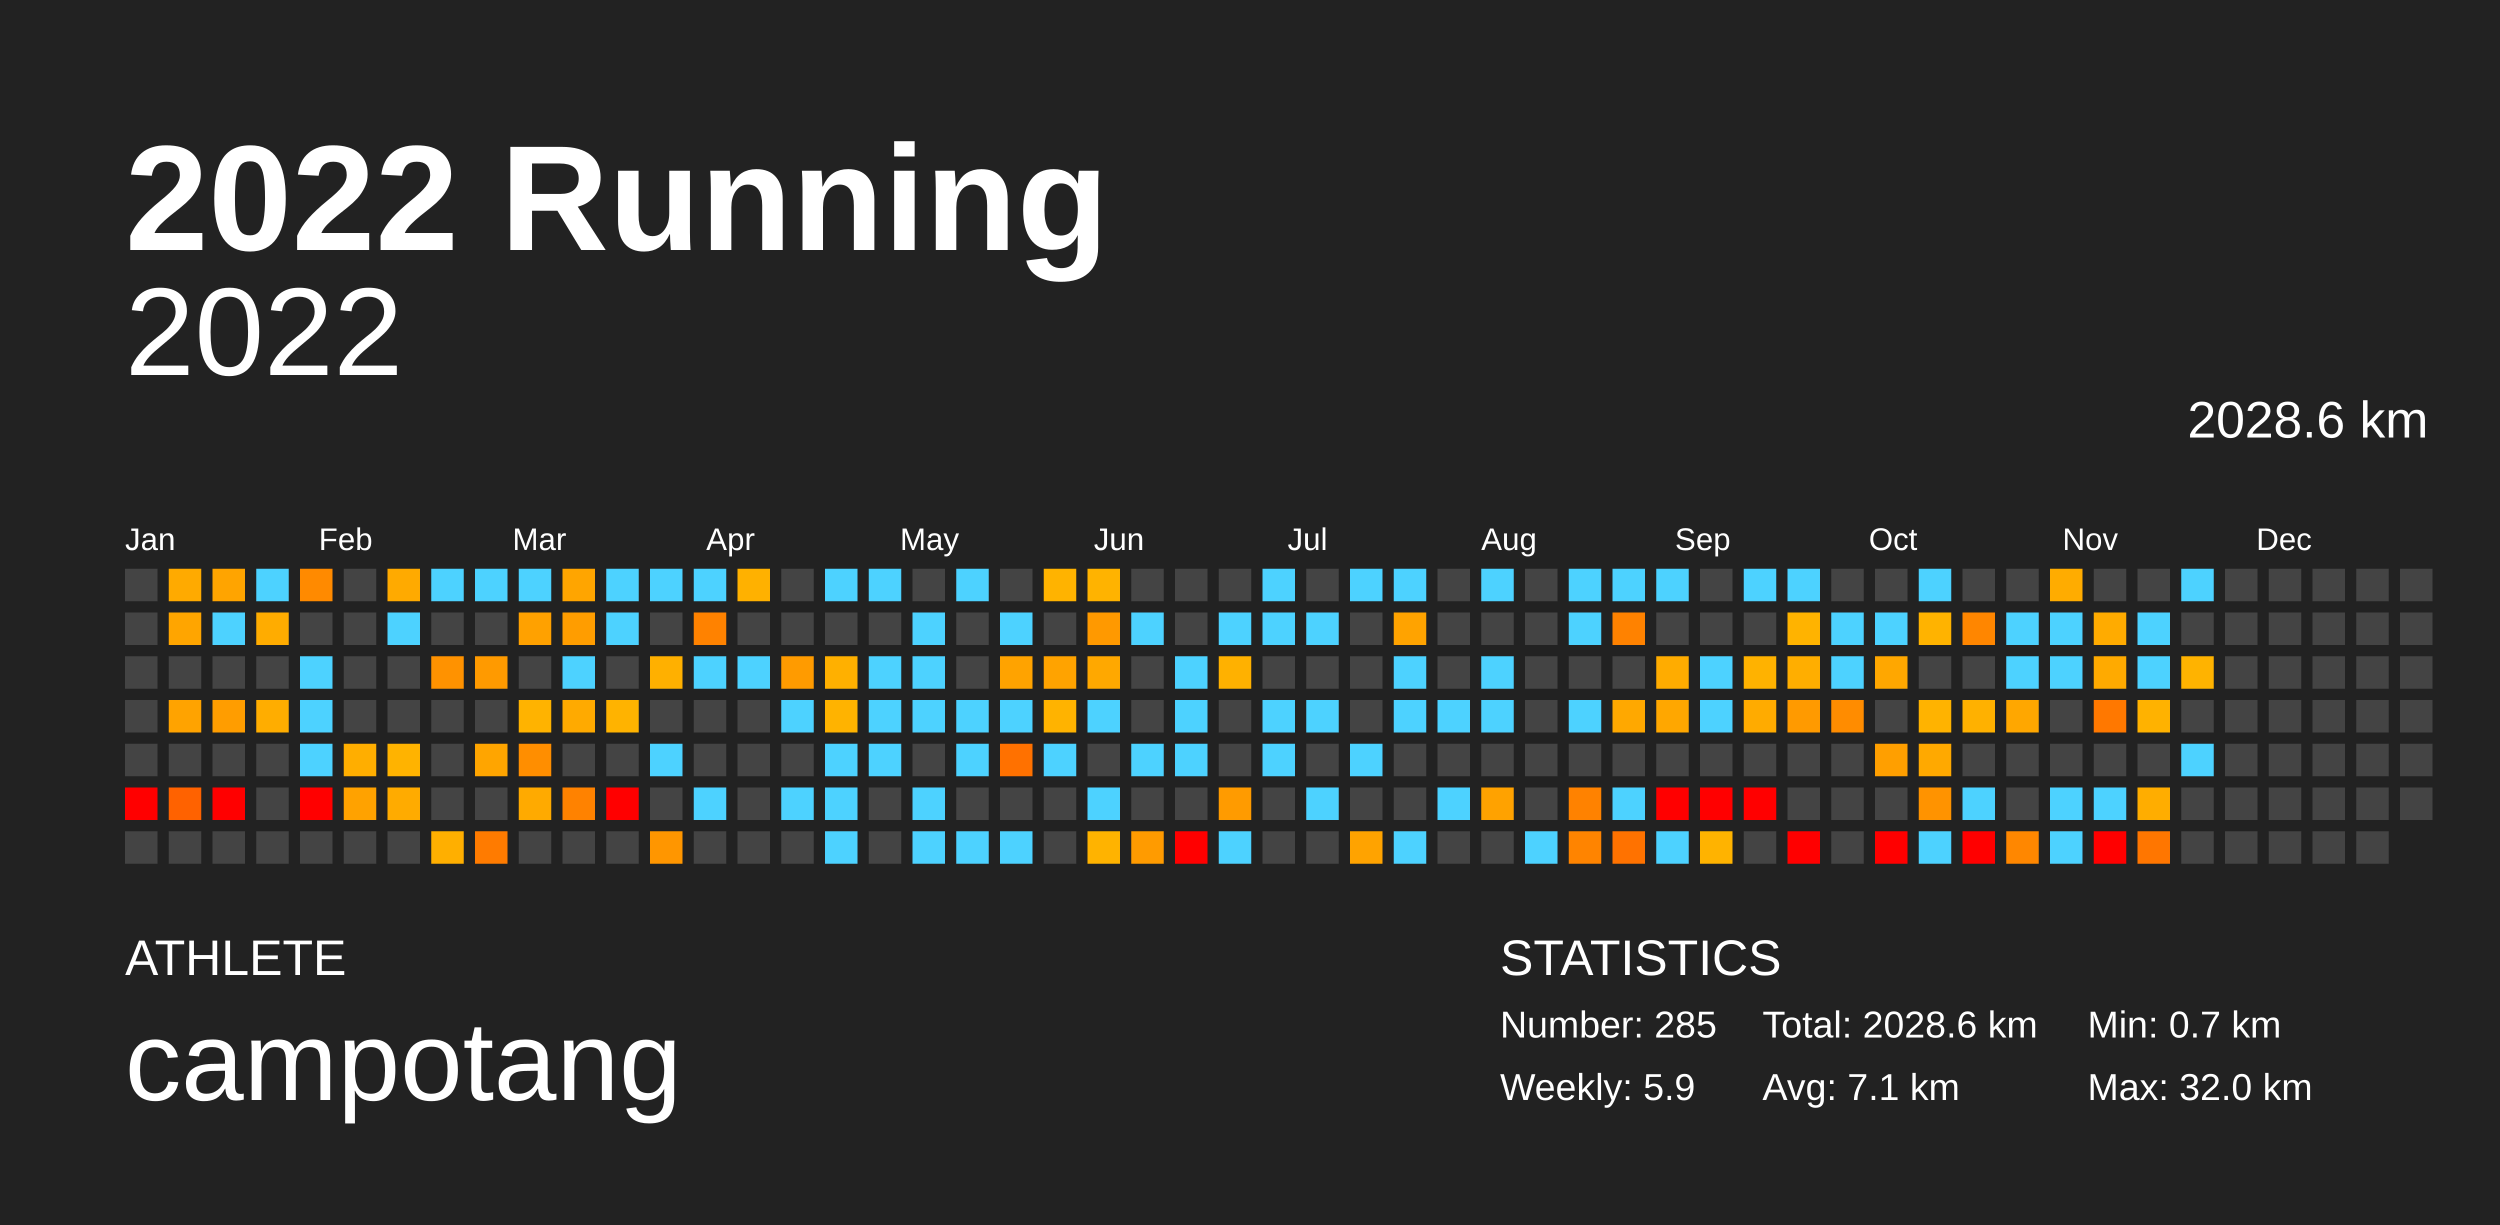
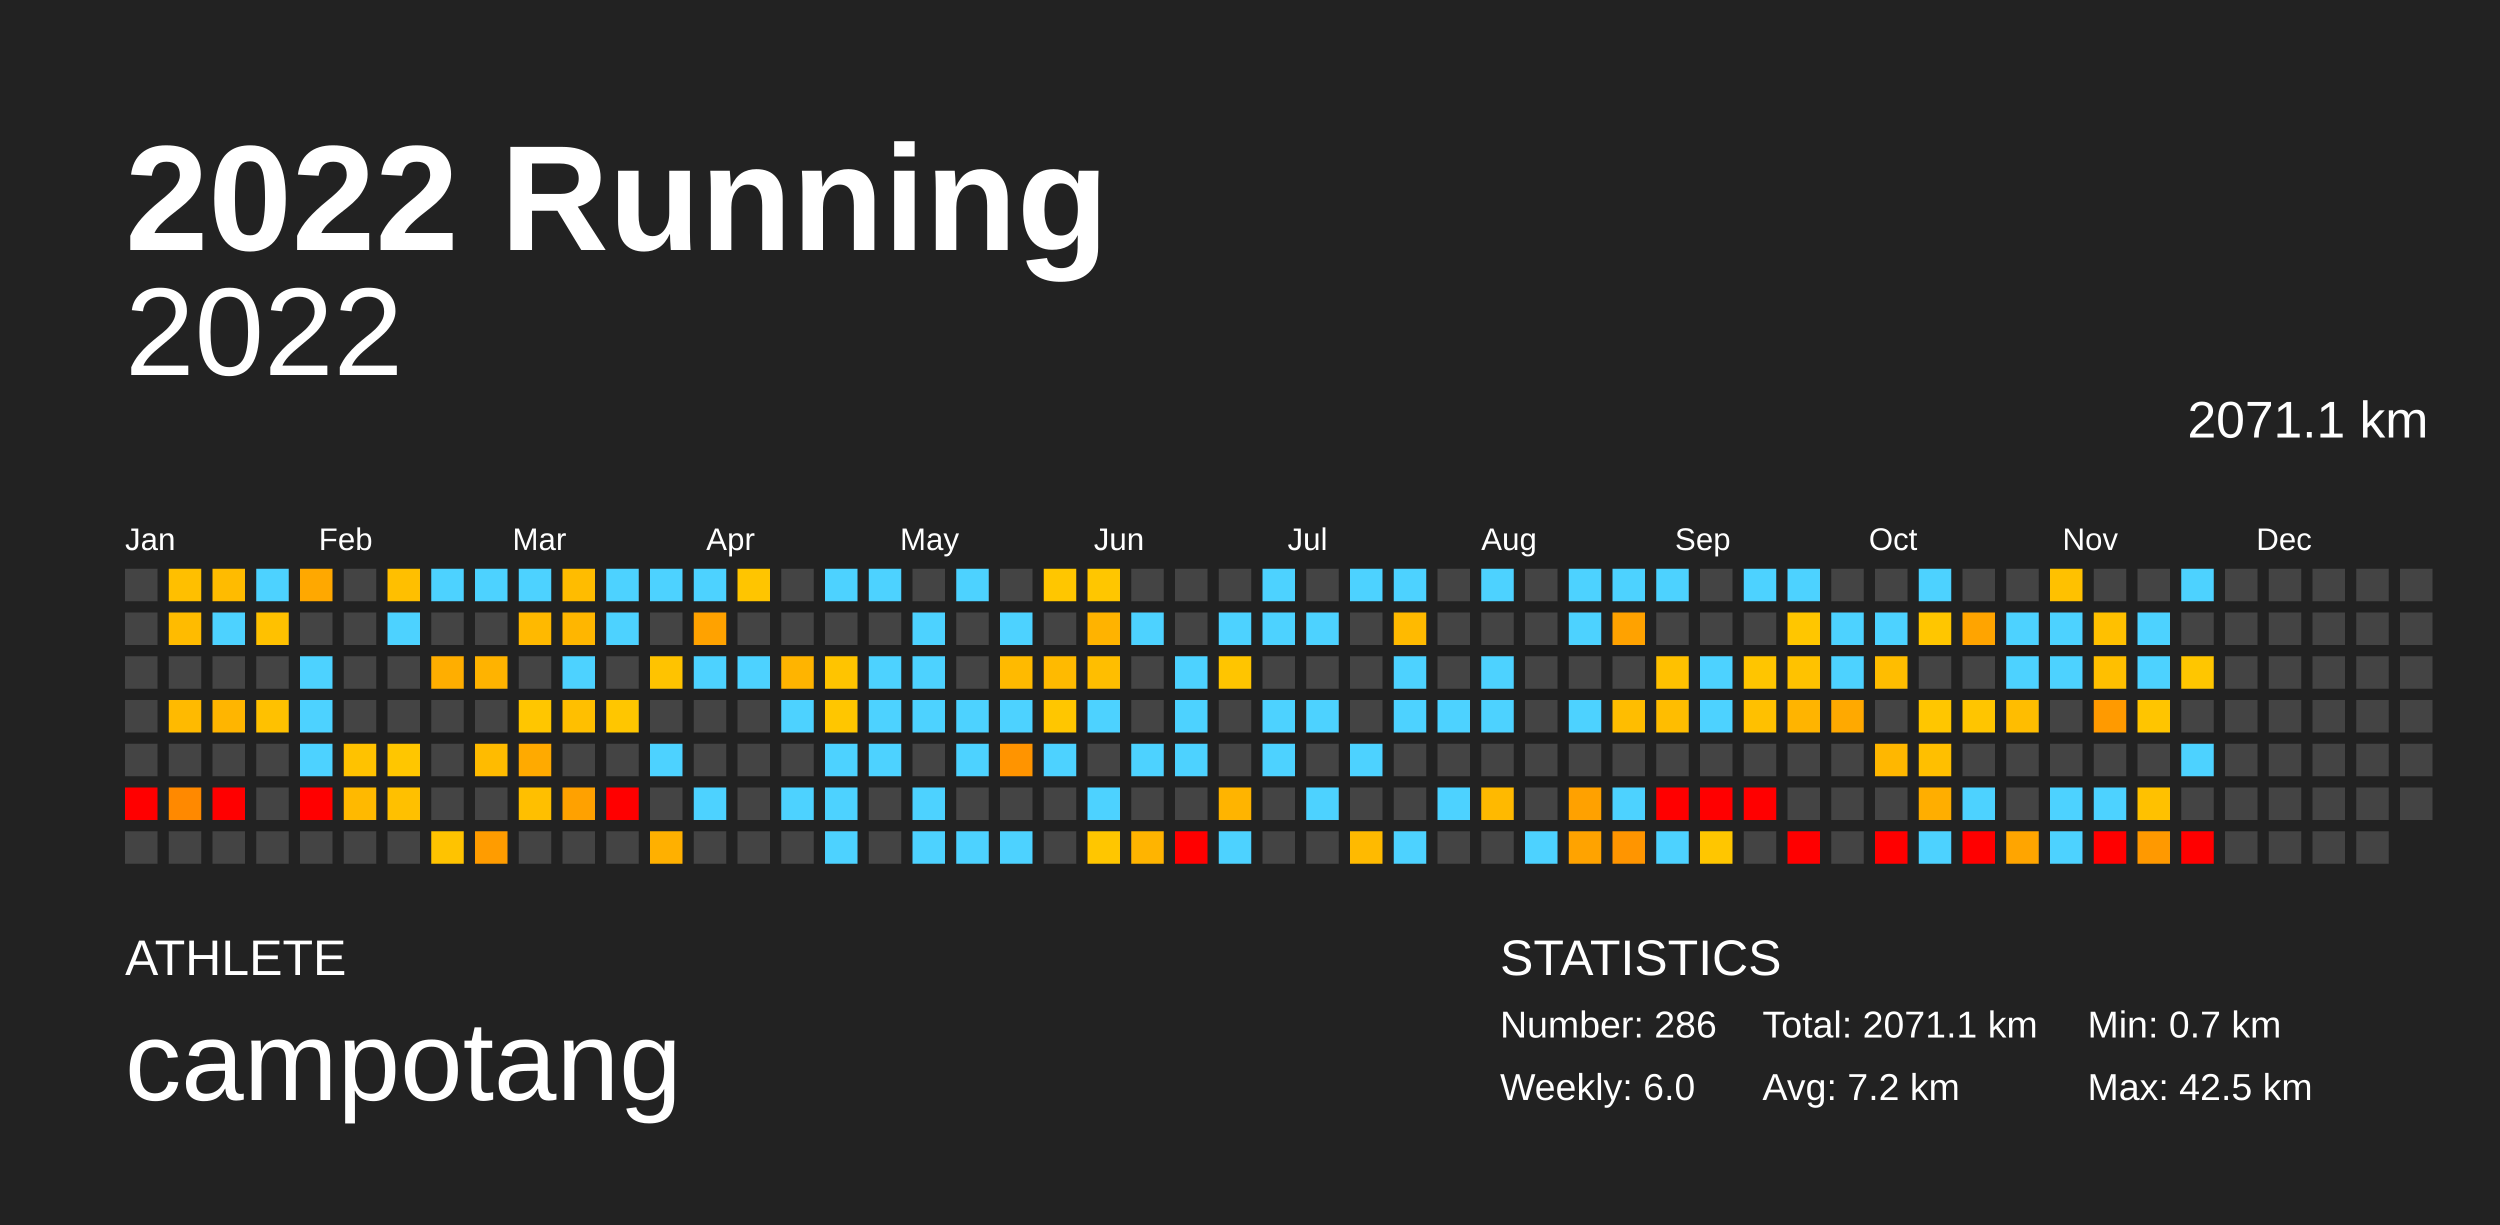
<svg xmlns="http://www.w3.org/2000/svg" baseProfile="full" height="98mm" version="1.1" viewBox="0,0,200,98" width="200mm">
  <defs />
  <rect fill="#222222" height="98" width="200" x="0" y="0" />
  <text fill="#FFFFFF" style="font-size:12px; font-family:Arial; font-weight:bold;" x="10" y="20">2022 Running</text>
  <text fill="#FFFFFF" style="font-size:4px; font-family:Arial" x="10" y="78">ATHLETE</text>
  <text fill="#FFFFFF" style="font-size:9px; font-family:Arial" x="10" y="88">campotang</text>
  <text fill="#FFFFFF" style="font-size:4px; font-family:Arial" x="120" y="78">STATISTICS</text>
-   <text fill="#FFFFFF" style="font-size:3px; font-family:Arial" x="120" y="83">Number: 285</text>
-   <text fill="#FFFFFF" style="font-size:3px; font-family:Arial" x="120" y="88">Weekly: 5.9</text>
-   <text fill="#FFFFFF" style="font-size:3px; font-family:Arial" x="141" y="83">Total: 2028.6 km</text>
-   <text fill="#FFFFFF" style="font-size:3px; font-family:Arial" x="141" y="88">Avg: 7.1 km</text>
+   <text fill="#FFFFFF" style="font-size:3px; font-family:Arial" x="120" y="83">Number: 286</text>
+   <text fill="#FFFFFF" style="font-size:3px; font-family:Arial" x="120" y="88">Weekly: 6.0</text>
+   <text fill="#FFFFFF" style="font-size:3px; font-family:Arial" x="141" y="83">Total: 2071.1 km</text>
+   <text fill="#FFFFFF" style="font-size:3px; font-family:Arial" x="141" y="88">Avg: 7.2 km</text>
  <text fill="#FFFFFF" style="font-size:3px; font-family:Arial" x="167" y="83">Min: 0.7 km</text>
-   <text fill="#FFFFFF" style="font-size:3px; font-family:Arial" x="167" y="88">Max: 32.0 km</text>
+   <text fill="#FFFFFF" style="font-size:3px; font-family:Arial" x="167" y="88">Max: 42.5 km</text>
  <text alignment-baseline="hanging" fill="#FFFFFF" style="font-size:10.0px; font-family:Arial;" x="10" y="30">2022</text>
-   <text alignment-baseline="hanging" fill="#FFFFFF" style="font-size:4.125px; font-family:Arial;" x="175" y="35">2028.6 km</text>
+   <text alignment-baseline="hanging" fill="#FFFFFF" style="font-size:4.125px; font-family:Arial;" x="175" y="35">2071.1 km</text>
  <text fill="#FFFFFF" style="font-size:2.5px; font-family:Arial" x="10.0" y="44">Jan</text>
  <text fill="#FFFFFF" style="font-size:2.5px; font-family:Arial" x="25.5" y="44">Feb</text>
  <text fill="#FFFFFF" style="font-size:2.5px; font-family:Arial" x="41.0" y="44">Mar</text>
  <text fill="#FFFFFF" style="font-size:2.5px; font-family:Arial" x="56.5" y="44">Apr</text>
  <text fill="#FFFFFF" style="font-size:2.5px; font-family:Arial" x="72.0" y="44">May</text>
  <text fill="#FFFFFF" style="font-size:2.5px; font-family:Arial" x="87.5" y="44">Jun</text>
  <text fill="#FFFFFF" style="font-size:2.5px; font-family:Arial" x="103.0" y="44">Jul</text>
  <text fill="#FFFFFF" style="font-size:2.5px; font-family:Arial" x="118.5" y="44">Aug</text>
  <text fill="#FFFFFF" style="font-size:2.5px; font-family:Arial" x="134.0" y="44">Sep</text>
  <text fill="#FFFFFF" style="font-size:2.5px; font-family:Arial" x="149.5" y="44">Oct</text>
  <text fill="#FFFFFF" style="font-size:2.5px; font-family:Arial" x="165.0" y="44">Nov</text>
  <text fill="#FFFFFF" style="font-size:2.5px; font-family:Arial" x="180.5" y="44">Dec</text>
  <rect fill="#444444" height="2.6" width="2.6" x="10.0" y="45.5" />
  <rect fill="#444444" height="2.6" width="2.6" x="10.0" y="49.0" />
  <rect fill="#444444" height="2.6" width="2.6" x="10.0" y="52.5" />
  <rect fill="#444444" height="2.6" width="2.6" x="10.0" y="56.0" />
  <rect fill="#444444" height="2.6" width="2.6" x="10.0" y="59.5" />
  <rect fill="red" height="2.6" width="2.6" x="10.0" y="63.0" />
  <rect fill="#444444" height="2.6" width="2.6" x="10.0" y="66.5" />
-   <rect fill="#ffaa00" height="2.6" width="2.6" x="13.5" y="45.5" />
-   <rect fill="#ffa500" height="2.6" width="2.6" x="13.5" y="49.0" />
+   <rect fill="#ffbf00" height="2.6" width="2.6" x="13.5" y="45.5" />
+   <rect fill="#ffbb00" height="2.6" width="2.6" x="13.5" y="49.0" />
  <rect fill="#444444" height="2.6" width="2.6" x="13.5" y="52.5" />
-   <rect fill="#ffa300" height="2.6" width="2.6" x="13.5" y="56.0" />
+   <rect fill="#ffba00" height="2.6" width="2.6" x="13.5" y="56.0" />
  <rect fill="#444444" height="2.6" width="2.6" x="13.5" y="59.5" />
-   <rect fill="#ff6200" height="2.6" width="2.6" x="13.5" y="63.0" />
+   <rect fill="#ff8900" height="2.6" width="2.6" x="13.5" y="63.0" />
  <rect fill="#444444" height="2.6" width="2.6" x="13.5" y="66.5" />
-   <rect fill="#ffa400" height="2.6" width="2.6" x="17.0" y="45.5" />
+   <rect fill="#ffbb00" height="2.6" width="2.6" x="17.0" y="45.5" />
  <rect fill="#4dd2ff" height="2.6" width="2.6" x="17.0" y="49.0" />
  <rect fill="#444444" height="2.6" width="2.6" x="17.0" y="52.5" />
-   <rect fill="#ff9d00" height="2.6" width="2.6" x="17.0" y="56.0" />
+   <rect fill="#ffb500" height="2.6" width="2.6" x="17.0" y="56.0" />
  <rect fill="#444444" height="2.6" width="2.6" x="17.0" y="59.5" />
  <rect fill="red" height="2.6" width="2.6" x="17.0" y="63.0" />
  <rect fill="#444444" height="2.6" width="2.6" x="17.0" y="66.5" />
  <rect fill="#4dd2ff" height="2.6" width="2.6" x="20.5" y="45.5" />
-   <rect fill="#ffac00" height="2.6" width="2.6" x="20.5" y="49.0" />
+   <rect fill="#ffc100" height="2.6" width="2.6" x="20.5" y="49.0" />
  <rect fill="#444444" height="2.6" width="2.6" x="20.5" y="52.5" />
-   <rect fill="#ffad00" height="2.6" width="2.6" x="20.5" y="56.0" />
+   <rect fill="#ffc100" height="2.6" width="2.6" x="20.5" y="56.0" />
  <rect fill="#444444" height="2.6" width="2.6" x="20.5" y="59.5" />
  <rect fill="#444444" height="2.6" width="2.6" x="20.5" y="63.0" />
  <rect fill="#444444" height="2.6" width="2.6" x="20.5" y="66.5" />
-   <rect fill="#ff8a00" height="2.6" width="2.6" x="24.0" y="45.5" />
+   <rect fill="#ffa800" height="2.6" width="2.6" x="24.0" y="45.5" />
  <rect fill="#444444" height="2.6" width="2.6" x="24.0" y="49.0" />
  <rect fill="#4dd2ff" height="2.6" width="2.6" x="24.0" y="52.5" />
  <rect fill="#4dd2ff" height="2.6" width="2.6" x="24.0" y="56.0" />
  <rect fill="#4dd2ff" height="2.6" width="2.6" x="24.0" y="59.5" />
  <rect fill="red" height="2.6" width="2.6" x="24.0" y="63.0" />
  <rect fill="#444444" height="2.6" width="2.6" x="24.0" y="66.5" />
  <rect fill="#444444" height="2.6" width="2.6" x="27.5" y="45.5" />
  <rect fill="#444444" height="2.6" width="2.6" x="27.5" y="49.0" />
  <rect fill="#444444" height="2.6" width="2.6" x="27.5" y="52.5" />
  <rect fill="#444444" height="2.6" width="2.6" x="27.5" y="56.0" />
-   <rect fill="#ffae00" height="2.6" width="2.6" x="27.5" y="59.5" />
-   <rect fill="#ffa200" height="2.6" width="2.6" x="27.5" y="63.0" />
+   <rect fill="#ffc200" height="2.6" width="2.6" x="27.5" y="59.5" />
+   <rect fill="#ffb900" height="2.6" width="2.6" x="27.5" y="63.0" />
  <rect fill="#444444" height="2.6" width="2.6" x="27.5" y="66.5" />
-   <rect fill="#ffaa00" height="2.6" width="2.6" x="31.0" y="45.5" />
+   <rect fill="#ffbf00" height="2.6" width="2.6" x="31.0" y="45.5" />
  <rect fill="#4dd2ff" height="2.6" width="2.6" x="31.0" y="49.0" />
  <rect fill="#444444" height="2.6" width="2.6" x="31.0" y="52.5" />
  <rect fill="#444444" height="2.6" width="2.6" x="31.0" y="56.0" />
-   <rect fill="#ffb300" height="2.6" width="2.6" x="31.0" y="59.5" />
-   <rect fill="#ffab00" height="2.6" width="2.6" x="31.0" y="63.0" />
+   <rect fill="#ffc600" height="2.6" width="2.6" x="31.0" y="59.5" />
+   <rect fill="#ffc000" height="2.6" width="2.6" x="31.0" y="63.0" />
  <rect fill="#444444" height="2.6" width="2.6" x="31.0" y="66.5" />
  <rect fill="#4dd2ff" height="2.6" width="2.6" x="34.5" y="45.5" />
  <rect fill="#444444" height="2.6" width="2.6" x="34.5" y="49.0" />
-   <rect fill="#ff9200" height="2.6" width="2.6" x="34.5" y="52.5" />
+   <rect fill="#ffae00" height="2.6" width="2.6" x="34.5" y="52.5" />
  <rect fill="#444444" height="2.6" width="2.6" x="34.5" y="56.0" />
  <rect fill="#444444" height="2.6" width="2.6" x="34.5" y="59.5" />
  <rect fill="#444444" height="2.6" width="2.6" x="34.5" y="63.0" />
-   <rect fill="#ffaf00" height="2.6" width="2.6" x="34.5" y="66.5" />
+   <rect fill="#ffc300" height="2.6" width="2.6" x="34.5" y="66.5" />
  <rect fill="#4dd2ff" height="2.6" width="2.6" x="38.0" y="45.5" />
  <rect fill="#444444" height="2.6" width="2.6" x="38.0" y="49.0" />
-   <rect fill="#ff9a00" height="2.6" width="2.6" x="38.0" y="52.5" />
+   <rect fill="#ffb300" height="2.6" width="2.6" x="38.0" y="52.5" />
  <rect fill="#444444" height="2.6" width="2.6" x="38.0" y="56.0" />
-   <rect fill="#ffa500" height="2.6" width="2.6" x="38.0" y="59.5" />
+   <rect fill="#ffbb00" height="2.6" width="2.6" x="38.0" y="59.5" />
  <rect fill="#444444" height="2.6" width="2.6" x="38.0" y="63.0" />
-   <rect fill="#ff7b00" height="2.6" width="2.6" x="38.0" y="66.5" />
+   <rect fill="#ff9c00" height="2.6" width="2.6" x="38.0" y="66.5" />
  <rect fill="#4dd2ff" height="2.6" width="2.6" x="41.5" y="45.5" />
-   <rect fill="#ffa100" height="2.6" width="2.6" x="41.5" y="49.0" />
+   <rect fill="#ffb900" height="2.6" width="2.6" x="41.5" y="49.0" />
  <rect fill="#444444" height="2.6" width="2.6" x="41.5" y="52.5" />
-   <rect fill="#ffb300" height="2.6" width="2.6" x="41.5" y="56.0" />
-   <rect fill="#ff8e00" height="2.6" width="2.6" x="41.5" y="59.5" />
-   <rect fill="#ffaa00" height="2.6" width="2.6" x="41.5" y="63.0" />
+   <rect fill="#ffc600" height="2.6" width="2.6" x="41.5" y="56.0" />
+   <rect fill="#ffaa00" height="2.6" width="2.6" x="41.5" y="59.5" />
+   <rect fill="#ffbf00" height="2.6" width="2.6" x="41.5" y="63.0" />
  <rect fill="#444444" height="2.6" width="2.6" x="41.5" y="66.5" />
-   <rect fill="#ffa500" height="2.6" width="2.6" x="45.0" y="45.5" />
-   <rect fill="#ff9d00" height="2.6" width="2.6" x="45.0" y="49.0" />
+   <rect fill="#ffbc00" height="2.6" width="2.6" x="45.0" y="45.5" />
+   <rect fill="#ffb600" height="2.6" width="2.6" x="45.0" y="49.0" />
  <rect fill="#4dd2ff" height="2.6" width="2.6" x="45.0" y="52.5" />
-   <rect fill="#ffaa00" height="2.6" width="2.6" x="45.0" y="56.0" />
+   <rect fill="#ffbf00" height="2.6" width="2.6" x="45.0" y="56.0" />
  <rect fill="#444444" height="2.6" width="2.6" x="45.0" y="59.5" />
-   <rect fill="#ff8200" height="2.6" width="2.6" x="45.0" y="63.0" />
+   <rect fill="#ffa100" height="2.6" width="2.6" x="45.0" y="63.0" />
  <rect fill="#444444" height="2.6" width="2.6" x="45.0" y="66.5" />
  <rect fill="#4dd2ff" height="2.6" width="2.6" x="48.5" y="45.5" />
  <rect fill="#4dd2ff" height="2.6" width="2.6" x="48.5" y="49.0" />
  <rect fill="#444444" height="2.6" width="2.6" x="48.5" y="52.5" />
-   <rect fill="#ffb300" height="2.6" width="2.6" x="48.5" y="56.0" />
+   <rect fill="#ffc600" height="2.6" width="2.6" x="48.5" y="56.0" />
  <rect fill="#444444" height="2.6" width="2.6" x="48.5" y="59.5" />
  <rect fill="red" height="2.6" width="2.6" x="48.5" y="63.0" />
  <rect fill="#444444" height="2.6" width="2.6" x="48.5" y="66.5" />
  <rect fill="#4dd2ff" height="2.6" width="2.6" x="52.0" y="45.5" />
  <rect fill="#444444" height="2.6" width="2.6" x="52.0" y="49.0" />
-   <rect fill="#ffb000" height="2.6" width="2.6" x="52.0" y="52.5" />
+   <rect fill="#ffc300" height="2.6" width="2.6" x="52.0" y="52.5" />
  <rect fill="#444444" height="2.6" width="2.6" x="52.0" y="56.0" />
  <rect fill="#4dd2ff" height="2.6" width="2.6" x="52.0" y="59.5" />
  <rect fill="#444444" height="2.6" width="2.6" x="52.0" y="63.0" />
-   <rect fill="#ff9600" height="2.6" width="2.6" x="52.0" y="66.5" />
+   <rect fill="#ffb000" height="2.6" width="2.6" x="52.0" y="66.5" />
  <rect fill="#4dd2ff" height="2.6" width="2.6" x="55.5" y="45.5" />
-   <rect fill="#ff8200" height="2.6" width="2.6" x="55.5" y="49.0" />
+   <rect fill="#ffa200" height="2.6" width="2.6" x="55.5" y="49.0" />
  <rect fill="#4dd2ff" height="2.6" width="2.6" x="55.5" y="52.5" />
  <rect fill="#444444" height="2.6" width="2.6" x="55.5" y="56.0" />
  <rect fill="#444444" height="2.6" width="2.6" x="55.5" y="59.5" />
  <rect fill="#4dd2ff" height="2.6" width="2.6" x="55.5" y="63.0" />
  <rect fill="#444444" height="2.6" width="2.6" x="55.5" y="66.5" />
-   <rect fill="#ffb100" height="2.6" width="2.6" x="59.0" y="45.5" />
+   <rect fill="#ffc500" height="2.6" width="2.6" x="59.0" y="45.5" />
  <rect fill="#444444" height="2.6" width="2.6" x="59.0" y="49.0" />
  <rect fill="#4dd2ff" height="2.6" width="2.6" x="59.0" y="52.5" />
  <rect fill="#444444" height="2.6" width="2.6" x="59.0" y="56.0" />
  <rect fill="#444444" height="2.6" width="2.6" x="59.0" y="59.5" />
  <rect fill="#444444" height="2.6" width="2.6" x="59.0" y="63.0" />
  <rect fill="#444444" height="2.6" width="2.6" x="59.0" y="66.5" />
  <rect fill="#444444" height="2.6" width="2.6" x="62.5" y="45.5" />
  <rect fill="#444444" height="2.6" width="2.6" x="62.5" y="49.0" />
-   <rect fill="#ff9b00" height="2.6" width="2.6" x="62.5" y="52.5" />
+   <rect fill="#ffb400" height="2.6" width="2.6" x="62.5" y="52.5" />
  <rect fill="#4dd2ff" height="2.6" width="2.6" x="62.5" y="56.0" />
  <rect fill="#444444" height="2.6" width="2.6" x="62.5" y="59.5" />
  <rect fill="#4dd2ff" height="2.6" width="2.6" x="62.5" y="63.0" />
  <rect fill="#444444" height="2.6" width="2.6" x="62.5" y="66.5" />
  <rect fill="#4dd2ff" height="2.6" width="2.6" x="66.0" y="45.5" />
  <rect fill="#444444" height="2.6" width="2.6" x="66.0" y="49.0" />
-   <rect fill="#ffb000" height="2.6" width="2.6" x="66.0" y="52.5" />
-   <rect fill="#ffb300" height="2.6" width="2.6" x="66.0" y="56.0" />
+   <rect fill="#ffc400" height="2.6" width="2.6" x="66.0" y="52.5" />
+   <rect fill="#ffc600" height="2.6" width="2.6" x="66.0" y="56.0" />
  <rect fill="#4dd2ff" height="2.6" width="2.6" x="66.0" y="59.5" />
  <rect fill="#4dd2ff" height="2.6" width="2.6" x="66.0" y="63.0" />
  <rect fill="#4dd2ff" height="2.6" width="2.6" x="66.0" y="66.5" />
  <rect fill="#4dd2ff" height="2.6" width="2.6" x="69.5" y="45.5" />
  <rect fill="#444444" height="2.6" width="2.6" x="69.5" y="49.0" />
  <rect fill="#4dd2ff" height="2.6" width="2.6" x="69.5" y="52.5" />
  <rect fill="#4dd2ff" height="2.6" width="2.6" x="69.5" y="56.0" />
  <rect fill="#4dd2ff" height="2.6" width="2.6" x="69.5" y="59.5" />
  <rect fill="#444444" height="2.6" width="2.6" x="69.5" y="63.0" />
  <rect fill="#444444" height="2.6" width="2.6" x="69.5" y="66.5" />
  <rect fill="#444444" height="2.6" width="2.6" x="73.0" y="45.5" />
  <rect fill="#4dd2ff" height="2.6" width="2.6" x="73.0" y="49.0" />
  <rect fill="#4dd2ff" height="2.6" width="2.6" x="73.0" y="52.5" />
  <rect fill="#4dd2ff" height="2.6" width="2.6" x="73.0" y="56.0" />
  <rect fill="#444444" height="2.6" width="2.6" x="73.0" y="59.5" />
  <rect fill="#4dd2ff" height="2.6" width="2.6" x="73.0" y="63.0" />
  <rect fill="#4dd2ff" height="2.6" width="2.6" x="73.0" y="66.5" />
  <rect fill="#4dd2ff" height="2.6" width="2.6" x="76.5" y="45.5" />
  <rect fill="#444444" height="2.6" width="2.6" x="76.5" y="49.0" />
  <rect fill="#444444" height="2.6" width="2.6" x="76.5" y="52.5" />
  <rect fill="#4dd2ff" height="2.6" width="2.6" x="76.5" y="56.0" />
  <rect fill="#4dd2ff" height="2.6" width="2.6" x="76.5" y="59.5" />
  <rect fill="#444444" height="2.6" width="2.6" x="76.5" y="63.0" />
  <rect fill="#4dd2ff" height="2.6" width="2.6" x="76.5" y="66.5" />
  <rect fill="#444444" height="2.6" width="2.6" x="80.0" y="45.5" />
  <rect fill="#4dd2ff" height="2.6" width="2.6" x="80.0" y="49.0" />
-   <rect fill="#ffa300" height="2.6" width="2.6" x="80.0" y="52.5" />
+   <rect fill="#ffba00" height="2.6" width="2.6" x="80.0" y="52.5" />
  <rect fill="#4dd2ff" height="2.6" width="2.6" x="80.0" y="56.0" />
-   <rect fill="#ff7100" height="2.6" width="2.6" x="80.0" y="59.5" />
+   <rect fill="#ff9400" height="2.6" width="2.6" x="80.0" y="59.5" />
  <rect fill="#444444" height="2.6" width="2.6" x="80.0" y="63.0" />
  <rect fill="#4dd2ff" height="2.6" width="2.6" x="80.0" y="66.5" />
-   <rect fill="#ffb300" height="2.6" width="2.6" x="83.5" y="45.5" />
+   <rect fill="#ffc600" height="2.6" width="2.6" x="83.5" y="45.5" />
  <rect fill="#444444" height="2.6" width="2.6" x="83.5" y="49.0" />
-   <rect fill="#ffa300" height="2.6" width="2.6" x="83.5" y="52.5" />
-   <rect fill="#ffb300" height="2.6" width="2.6" x="83.5" y="56.0" />
+   <rect fill="#ffba00" height="2.6" width="2.6" x="83.5" y="52.5" />
+   <rect fill="#ffc600" height="2.6" width="2.6" x="83.5" y="56.0" />
  <rect fill="#4dd2ff" height="2.6" width="2.6" x="83.5" y="59.5" />
  <rect fill="#444444" height="2.6" width="2.6" x="83.5" y="63.0" />
  <rect fill="#444444" height="2.6" width="2.6" x="83.5" y="66.5" />
-   <rect fill="#ffb300" height="2.6" width="2.6" x="87.0" y="45.5" />
-   <rect fill="#ff9900" height="2.6" width="2.6" x="87.0" y="49.0" />
-   <rect fill="#ffa800" height="2.6" width="2.6" x="87.0" y="52.5" />
+   <rect fill="#ffc600" height="2.6" width="2.6" x="87.0" y="45.5" />
+   <rect fill="#ffb300" height="2.6" width="2.6" x="87.0" y="49.0" />
+   <rect fill="#ffbe00" height="2.6" width="2.6" x="87.0" y="52.5" />
  <rect fill="#4dd2ff" height="2.6" width="2.6" x="87.0" y="56.0" />
  <rect fill="#444444" height="2.6" width="2.6" x="87.0" y="59.5" />
  <rect fill="#4dd2ff" height="2.6" width="2.6" x="87.0" y="63.0" />
-   <rect fill="#ffb300" height="2.6" width="2.6" x="87.0" y="66.5" />
+   <rect fill="#ffc600" height="2.6" width="2.6" x="87.0" y="66.5" />
  <rect fill="#444444" height="2.6" width="2.6" x="90.5" y="45.5" />
  <rect fill="#4dd2ff" height="2.6" width="2.6" x="90.5" y="49.0" />
  <rect fill="#444444" height="2.6" width="2.6" x="90.5" y="52.5" />
  <rect fill="#444444" height="2.6" width="2.6" x="90.5" y="56.0" />
  <rect fill="#4dd2ff" height="2.6" width="2.6" x="90.5" y="59.5" />
  <rect fill="#444444" height="2.6" width="2.6" x="90.5" y="63.0" />
-   <rect fill="#ff9b00" height="2.6" width="2.6" x="90.5" y="66.5" />
+   <rect fill="#ffb400" height="2.6" width="2.6" x="90.5" y="66.5" />
  <rect fill="#444444" height="2.6" width="2.6" x="94.0" y="45.5" />
  <rect fill="#444444" height="2.6" width="2.6" x="94.0" y="49.0" />
  <rect fill="#4dd2ff" height="2.6" width="2.6" x="94.0" y="52.5" />
  <rect fill="#4dd2ff" height="2.6" width="2.6" x="94.0" y="56.0" />
  <rect fill="#4dd2ff" height="2.6" width="2.6" x="94.0" y="59.5" />
  <rect fill="#444444" height="2.6" width="2.6" x="94.0" y="63.0" />
  <rect fill="red" height="2.6" width="2.6" x="94.0" y="66.5" />
  <rect fill="#444444" height="2.6" width="2.6" x="97.5" y="45.5" />
  <rect fill="#4dd2ff" height="2.6" width="2.6" x="97.5" y="49.0" />
-   <rect fill="#ffb100" height="2.6" width="2.6" x="97.5" y="52.5" />
+   <rect fill="#ffc500" height="2.6" width="2.6" x="97.5" y="52.5" />
  <rect fill="#444444" height="2.6" width="2.6" x="97.5" y="56.0" />
  <rect fill="#444444" height="2.6" width="2.6" x="97.5" y="59.5" />
-   <rect fill="#ff9b00" height="2.6" width="2.6" x="97.5" y="63.0" />
+   <rect fill="#ffb400" height="2.6" width="2.6" x="97.5" y="63.0" />
  <rect fill="#4dd2ff" height="2.6" width="2.6" x="97.5" y="66.5" />
  <rect fill="#4dd2ff" height="2.6" width="2.6" x="101.0" y="45.5" />
  <rect fill="#4dd2ff" height="2.6" width="2.6" x="101.0" y="49.0" />
  <rect fill="#444444" height="2.6" width="2.6" x="101.0" y="52.5" />
  <rect fill="#4dd2ff" height="2.6" width="2.6" x="101.0" y="56.0" />
  <rect fill="#4dd2ff" height="2.6" width="2.6" x="101.0" y="59.5" />
  <rect fill="#444444" height="2.6" width="2.6" x="101.0" y="63.0" />
  <rect fill="#444444" height="2.6" width="2.6" x="101.0" y="66.5" />
  <rect fill="#444444" height="2.6" width="2.6" x="104.5" y="45.5" />
  <rect fill="#4dd2ff" height="2.6" width="2.6" x="104.5" y="49.0" />
  <rect fill="#444444" height="2.6" width="2.6" x="104.5" y="52.5" />
  <rect fill="#4dd2ff" height="2.6" width="2.6" x="104.5" y="56.0" />
  <rect fill="#444444" height="2.6" width="2.6" x="104.5" y="59.5" />
  <rect fill="#4dd2ff" height="2.6" width="2.6" x="104.5" y="63.0" />
  <rect fill="#444444" height="2.6" width="2.6" x="104.5" y="66.5" />
  <rect fill="#4dd2ff" height="2.6" width="2.6" x="108.0" y="45.5" />
  <rect fill="#444444" height="2.6" width="2.6" x="108.0" y="49.0" />
  <rect fill="#444444" height="2.6" width="2.6" x="108.0" y="52.5" />
  <rect fill="#444444" height="2.6" width="2.6" x="108.0" y="56.0" />
  <rect fill="#4dd2ff" height="2.6" width="2.6" x="108.0" y="59.5" />
  <rect fill="#444444" height="2.6" width="2.6" x="108.0" y="63.0" />
-   <rect fill="#ffa300" height="2.6" width="2.6" x="108.0" y="66.5" />
+   <rect fill="#ffba00" height="2.6" width="2.6" x="108.0" y="66.5" />
  <rect fill="#4dd2ff" height="2.6" width="2.6" x="111.5" y="45.5" />
-   <rect fill="#ffa300" height="2.6" width="2.6" x="111.5" y="49.0" />
+   <rect fill="#ffba00" height="2.6" width="2.6" x="111.5" y="49.0" />
  <rect fill="#4dd2ff" height="2.6" width="2.6" x="111.5" y="52.5" />
  <rect fill="#4dd2ff" height="2.6" width="2.6" x="111.5" y="56.0" />
  <rect fill="#444444" height="2.6" width="2.6" x="111.5" y="59.5" />
  <rect fill="#444444" height="2.6" width="2.6" x="111.5" y="63.0" />
  <rect fill="#4dd2ff" height="2.6" width="2.6" x="111.5" y="66.5" />
  <rect fill="#444444" height="2.6" width="2.6" x="115.0" y="45.5" />
  <rect fill="#444444" height="2.6" width="2.6" x="115.0" y="49.0" />
  <rect fill="#444444" height="2.6" width="2.6" x="115.0" y="52.5" />
  <rect fill="#4dd2ff" height="2.6" width="2.6" x="115.0" y="56.0" />
  <rect fill="#444444" height="2.6" width="2.6" x="115.0" y="59.5" />
  <rect fill="#4dd2ff" height="2.6" width="2.6" x="115.0" y="63.0" />
  <rect fill="#444444" height="2.6" width="2.6" x="115.0" y="66.5" />
  <rect fill="#4dd2ff" height="2.6" width="2.6" x="118.5" y="45.5" />
  <rect fill="#444444" height="2.6" width="2.6" x="118.5" y="49.0" />
  <rect fill="#4dd2ff" height="2.6" width="2.6" x="118.5" y="52.5" />
  <rect fill="#4dd2ff" height="2.6" width="2.6" x="118.5" y="56.0" />
  <rect fill="#444444" height="2.6" width="2.6" x="118.5" y="59.5" />
-   <rect fill="#ffa200" height="2.6" width="2.6" x="118.5" y="63.0" />
+   <rect fill="#ffb900" height="2.6" width="2.6" x="118.5" y="63.0" />
  <rect fill="#444444" height="2.6" width="2.6" x="118.5" y="66.5" />
  <rect fill="#444444" height="2.6" width="2.6" x="122.0" y="45.5" />
  <rect fill="#444444" height="2.6" width="2.6" x="122.0" y="49.0" />
  <rect fill="#444444" height="2.6" width="2.6" x="122.0" y="52.5" />
  <rect fill="#444444" height="2.6" width="2.6" x="122.0" y="56.0" />
  <rect fill="#444444" height="2.6" width="2.6" x="122.0" y="59.5" />
  <rect fill="#444444" height="2.6" width="2.6" x="122.0" y="63.0" />
  <rect fill="#4dd2ff" height="2.6" width="2.6" x="122.0" y="66.5" />
  <rect fill="#4dd2ff" height="2.6" width="2.6" x="125.5" y="45.5" />
  <rect fill="#4dd2ff" height="2.6" width="2.6" x="125.5" y="49.0" />
  <rect fill="#444444" height="2.6" width="2.6" x="125.5" y="52.5" />
  <rect fill="#4dd2ff" height="2.6" width="2.6" x="125.5" y="56.0" />
  <rect fill="#444444" height="2.6" width="2.6" x="125.5" y="59.5" />
-   <rect fill="#ff8200" height="2.6" width="2.6" x="125.5" y="63.0" />
-   <rect fill="#ff8400" height="2.6" width="2.6" x="125.5" y="66.5" />
+   <rect fill="#ffa100" height="2.6" width="2.6" x="125.5" y="63.0" />
+   <rect fill="#ffa300" height="2.6" width="2.6" x="125.5" y="66.5" />
  <rect fill="#4dd2ff" height="2.6" width="2.6" x="129.0" y="45.5" />
-   <rect fill="#ff8200" height="2.6" width="2.6" x="129.0" y="49.0" />
+   <rect fill="#ffa200" height="2.6" width="2.6" x="129.0" y="49.0" />
  <rect fill="#444444" height="2.6" width="2.6" x="129.0" y="52.5" />
-   <rect fill="#ffa800" height="2.6" width="2.6" x="129.0" y="56.0" />
+   <rect fill="#ffbd00" height="2.6" width="2.6" x="129.0" y="56.0" />
  <rect fill="#444444" height="2.6" width="2.6" x="129.0" y="59.5" />
  <rect fill="#4dd2ff" height="2.6" width="2.6" x="129.0" y="63.0" />
-   <rect fill="#ff7200" height="2.6" width="2.6" x="129.0" y="66.5" />
+   <rect fill="#ff9500" height="2.6" width="2.6" x="129.0" y="66.5" />
  <rect fill="#4dd2ff" height="2.6" width="2.6" x="132.5" y="45.5" />
  <rect fill="#444444" height="2.6" width="2.6" x="132.5" y="49.0" />
-   <rect fill="#ffac00" height="2.6" width="2.6" x="132.5" y="52.5" />
-   <rect fill="#ffa700" height="2.6" width="2.6" x="132.5" y="56.0" />
+   <rect fill="#ffc100" height="2.6" width="2.6" x="132.5" y="52.5" />
+   <rect fill="#ffbd00" height="2.6" width="2.6" x="132.5" y="56.0" />
  <rect fill="#444444" height="2.6" width="2.6" x="132.5" y="59.5" />
  <rect fill="red" height="2.6" width="2.6" x="132.5" y="63.0" />
  <rect fill="#4dd2ff" height="2.6" width="2.6" x="132.5" y="66.5" />
  <rect fill="#444444" height="2.6" width="2.6" x="136.0" y="45.5" />
  <rect fill="#444444" height="2.6" width="2.6" x="136.0" y="49.0" />
  <rect fill="#4dd2ff" height="2.6" width="2.6" x="136.0" y="52.5" />
  <rect fill="#4dd2ff" height="2.6" width="2.6" x="136.0" y="56.0" />
  <rect fill="#444444" height="2.6" width="2.6" x="136.0" y="59.5" />
  <rect fill="red" height="2.6" width="2.6" x="136.0" y="63.0" />
-   <rect fill="#ffb300" height="2.6" width="2.6" x="136.0" y="66.5" />
+   <rect fill="#ffc600" height="2.6" width="2.6" x="136.0" y="66.5" />
  <rect fill="#4dd2ff" height="2.6" width="2.6" x="139.5" y="45.5" />
  <rect fill="#444444" height="2.6" width="2.6" x="139.5" y="49.0" />
-   <rect fill="#ffb200" height="2.6" width="2.6" x="139.5" y="52.5" />
-   <rect fill="#ffab00" height="2.6" width="2.6" x="139.5" y="56.0" />
+   <rect fill="#ffc500" height="2.6" width="2.6" x="139.5" y="52.5" />
+   <rect fill="#ffc000" height="2.6" width="2.6" x="139.5" y="56.0" />
  <rect fill="#444444" height="2.6" width="2.6" x="139.5" y="59.5" />
  <rect fill="red" height="2.6" width="2.6" x="139.5" y="63.0" />
  <rect fill="#444444" height="2.6" width="2.6" x="139.5" y="66.5" />
  <rect fill="#4dd2ff" height="2.6" width="2.6" x="143.0" y="45.5" />
-   <rect fill="#ffb300" height="2.6" width="2.6" x="143.0" y="49.0" />
-   <rect fill="#ffae00" height="2.6" width="2.6" x="143.0" y="52.5" />
-   <rect fill="#ff9a00" height="2.6" width="2.6" x="143.0" y="56.0" />
+   <rect fill="#ffc600" height="2.6" width="2.6" x="143.0" y="49.0" />
+   <rect fill="#ffc200" height="2.6" width="2.6" x="143.0" y="52.5" />
+   <rect fill="#ffb400" height="2.6" width="2.6" x="143.0" y="56.0" />
  <rect fill="#444444" height="2.6" width="2.6" x="143.0" y="59.5" />
  <rect fill="#444444" height="2.6" width="2.6" x="143.0" y="63.0" />
  <rect fill="red" height="2.6" width="2.6" x="143.0" y="66.5" />
  <rect fill="#444444" height="2.6" width="2.6" x="146.5" y="45.5" />
  <rect fill="#4dd2ff" height="2.6" width="2.6" x="146.5" y="49.0" />
  <rect fill="#4dd2ff" height="2.6" width="2.6" x="146.5" y="52.5" />
-   <rect fill="#ff8c00" height="2.6" width="2.6" x="146.5" y="56.0" />
+   <rect fill="#ffa900" height="2.6" width="2.6" x="146.5" y="56.0" />
  <rect fill="#444444" height="2.6" width="2.6" x="146.5" y="59.5" />
  <rect fill="#444444" height="2.6" width="2.6" x="146.5" y="63.0" />
  <rect fill="#444444" height="2.6" width="2.6" x="146.5" y="66.5" />
  <rect fill="#444444" height="2.6" width="2.6" x="150.0" y="45.5" />
  <rect fill="#4dd2ff" height="2.6" width="2.6" x="150.0" y="49.0" />
-   <rect fill="#ffa700" height="2.6" width="2.6" x="150.0" y="52.5" />
+   <rect fill="#ffbd00" height="2.6" width="2.6" x="150.0" y="52.5" />
  <rect fill="#444444" height="2.6" width="2.6" x="150.0" y="56.0" />
-   <rect fill="#ff9f00" height="2.6" width="2.6" x="150.0" y="59.5" />
+   <rect fill="#ffb700" height="2.6" width="2.6" x="150.0" y="59.5" />
  <rect fill="#444444" height="2.6" width="2.6" x="150.0" y="63.0" />
  <rect fill="red" height="2.6" width="2.6" x="150.0" y="66.5" />
  <rect fill="#4dd2ff" height="2.6" width="2.6" x="153.5" y="45.5" />
-   <rect fill="#ffb300" height="2.6" width="2.6" x="153.5" y="49.0" />
+   <rect fill="#ffc600" height="2.6" width="2.6" x="153.5" y="49.0" />
  <rect fill="#444444" height="2.6" width="2.6" x="153.5" y="52.5" />
-   <rect fill="#ffb300" height="2.6" width="2.6" x="153.5" y="56.0" />
-   <rect fill="#ffa900" height="2.6" width="2.6" x="153.5" y="59.5" />
-   <rect fill="#ff9300" height="2.6" width="2.6" x="153.5" y="63.0" />
+   <rect fill="#ffc600" height="2.6" width="2.6" x="153.5" y="56.0" />
+   <rect fill="#ffbf00" height="2.6" width="2.6" x="153.5" y="59.5" />
+   <rect fill="#ffae00" height="2.6" width="2.6" x="153.5" y="63.0" />
  <rect fill="#4dd2ff" height="2.6" width="2.6" x="153.5" y="66.5" />
  <rect fill="#444444" height="2.6" width="2.6" x="157.0" y="45.5" />
-   <rect fill="#ff8600" height="2.6" width="2.6" x="157.0" y="49.0" />
+   <rect fill="#ffa400" height="2.6" width="2.6" x="157.0" y="49.0" />
  <rect fill="#444444" height="2.6" width="2.6" x="157.0" y="52.5" />
-   <rect fill="#ffb100" height="2.6" width="2.6" x="157.0" y="56.0" />
+   <rect fill="#ffc500" height="2.6" width="2.6" x="157.0" y="56.0" />
  <rect fill="#444444" height="2.6" width="2.6" x="157.0" y="59.5" />
  <rect fill="#4dd2ff" height="2.6" width="2.6" x="157.0" y="63.0" />
  <rect fill="red" height="2.6" width="2.6" x="157.0" y="66.5" />
  <rect fill="#444444" height="2.6" width="2.6" x="160.5" y="45.5" />
  <rect fill="#4dd2ff" height="2.6" width="2.6" x="160.5" y="49.0" />
  <rect fill="#4dd2ff" height="2.6" width="2.6" x="160.5" y="52.5" />
-   <rect fill="#ffa700" height="2.6" width="2.6" x="160.5" y="56.0" />
+   <rect fill="#ffbd00" height="2.6" width="2.6" x="160.5" y="56.0" />
  <rect fill="#444444" height="2.6" width="2.6" x="160.5" y="59.5" />
  <rect fill="#444444" height="2.6" width="2.6" x="160.5" y="63.0" />
-   <rect fill="#ff8700" height="2.6" width="2.6" x="160.5" y="66.5" />
-   <rect fill="#ffac00" height="2.6" width="2.6" x="164.0" y="45.5" />
+   <rect fill="#ffa500" height="2.6" width="2.6" x="160.5" y="66.5" />
+   <rect fill="#ffc100" height="2.6" width="2.6" x="164.0" y="45.5" />
  <rect fill="#4dd2ff" height="2.6" width="2.6" x="164.0" y="49.0" />
  <rect fill="#4dd2ff" height="2.6" width="2.6" x="164.0" y="52.5" />
  <rect fill="#444444" height="2.6" width="2.6" x="164.0" y="56.0" />
  <rect fill="#444444" height="2.6" width="2.6" x="164.0" y="59.5" />
  <rect fill="#4dd2ff" height="2.6" width="2.6" x="164.0" y="63.0" />
  <rect fill="#4dd2ff" height="2.6" width="2.6" x="164.0" y="66.5" />
  <rect fill="#444444" height="2.6" width="2.6" x="167.5" y="45.5" />
-   <rect fill="#ffab00" height="2.6" width="2.6" x="167.5" y="49.0" />
-   <rect fill="#ffaa00" height="2.6" width="2.6" x="167.5" y="52.5" />
-   <rect fill="#ff7800" height="2.6" width="2.6" x="167.5" y="56.0" />
+   <rect fill="#ffc000" height="2.6" width="2.6" x="167.5" y="49.0" />
+   <rect fill="#ffbf00" height="2.6" width="2.6" x="167.5" y="52.5" />
+   <rect fill="#ff9a00" height="2.6" width="2.6" x="167.5" y="56.0" />
  <rect fill="#444444" height="2.6" width="2.6" x="167.5" y="59.5" />
  <rect fill="#4dd2ff" height="2.6" width="2.6" x="167.5" y="63.0" />
  <rect fill="red" height="2.6" width="2.6" x="167.5" y="66.5" />
  <rect fill="#444444" height="2.6" width="2.6" x="171.0" y="45.5" />
  <rect fill="#4dd2ff" height="2.6" width="2.6" x="171.0" y="49.0" />
  <rect fill="#4dd2ff" height="2.6" width="2.6" x="171.0" y="52.5" />
-   <rect fill="#ffb200" height="2.6" width="2.6" x="171.0" y="56.0" />
+   <rect fill="#ffc500" height="2.6" width="2.6" x="171.0" y="56.0" />
  <rect fill="#444444" height="2.6" width="2.6" x="171.0" y="59.5" />
-   <rect fill="#ffad00" height="2.6" width="2.6" x="171.0" y="63.0" />
-   <rect fill="#ff7600" height="2.6" width="2.6" x="171.0" y="66.5" />
+   <rect fill="#ffc100" height="2.6" width="2.6" x="171.0" y="63.0" />
+   <rect fill="#ff9900" height="2.6" width="2.6" x="171.0" y="66.5" />
  <rect fill="#4dd2ff" height="2.6" width="2.6" x="174.5" y="45.5" />
  <rect fill="#444444" height="2.6" width="2.6" x="174.5" y="49.0" />
-   <rect fill="#ffb300" height="2.6" width="2.6" x="174.5" y="52.5" />
+   <rect fill="#ffc600" height="2.6" width="2.6" x="174.5" y="52.5" />
  <rect fill="#444444" height="2.6" width="2.6" x="174.5" y="56.0" />
  <rect fill="#4dd2ff" height="2.6" width="2.6" x="174.5" y="59.5" />
  <rect fill="#444444" height="2.6" width="2.6" x="174.5" y="63.0" />
-   <rect fill="#444444" height="2.6" width="2.6" x="174.5" y="66.5" />
+   <rect fill="red" height="2.6" width="2.6" x="174.5" y="66.5" />
  <rect fill="#444444" height="2.6" width="2.6" x="178.0" y="45.5" />
  <rect fill="#444444" height="2.6" width="2.6" x="178.0" y="49.0" />
  <rect fill="#444444" height="2.6" width="2.6" x="178.0" y="52.5" />
  <rect fill="#444444" height="2.6" width="2.6" x="178.0" y="56.0" />
  <rect fill="#444444" height="2.6" width="2.6" x="178.0" y="59.5" />
  <rect fill="#444444" height="2.6" width="2.6" x="178.0" y="63.0" />
  <rect fill="#444444" height="2.6" width="2.6" x="178.0" y="66.5" />
  <rect fill="#444444" height="2.6" width="2.6" x="181.5" y="45.5" />
  <rect fill="#444444" height="2.6" width="2.6" x="181.5" y="49.0" />
  <rect fill="#444444" height="2.6" width="2.6" x="181.5" y="52.5" />
  <rect fill="#444444" height="2.6" width="2.6" x="181.5" y="56.0" />
  <rect fill="#444444" height="2.6" width="2.6" x="181.5" y="59.5" />
  <rect fill="#444444" height="2.6" width="2.6" x="181.5" y="63.0" />
  <rect fill="#444444" height="2.6" width="2.6" x="181.5" y="66.5" />
  <rect fill="#444444" height="2.6" width="2.6" x="185.0" y="45.5" />
  <rect fill="#444444" height="2.6" width="2.6" x="185.0" y="49.0" />
  <rect fill="#444444" height="2.6" width="2.6" x="185.0" y="52.5" />
  <rect fill="#444444" height="2.6" width="2.6" x="185.0" y="56.0" />
  <rect fill="#444444" height="2.6" width="2.6" x="185.0" y="59.5" />
  <rect fill="#444444" height="2.6" width="2.6" x="185.0" y="63.0" />
  <rect fill="#444444" height="2.6" width="2.6" x="185.0" y="66.5" />
  <rect fill="#444444" height="2.6" width="2.6" x="188.5" y="45.5" />
  <rect fill="#444444" height="2.6" width="2.6" x="188.5" y="49.0" />
  <rect fill="#444444" height="2.6" width="2.6" x="188.5" y="52.5" />
  <rect fill="#444444" height="2.6" width="2.6" x="188.5" y="56.0" />
  <rect fill="#444444" height="2.6" width="2.6" x="188.5" y="59.5" />
  <rect fill="#444444" height="2.6" width="2.6" x="188.5" y="63.0" />
  <rect fill="#444444" height="2.6" width="2.6" x="188.5" y="66.5" />
  <rect fill="#444444" height="2.6" width="2.6" x="192.0" y="45.5" />
  <rect fill="#444444" height="2.6" width="2.6" x="192.0" y="49.0" />
  <rect fill="#444444" height="2.6" width="2.6" x="192.0" y="52.5" />
  <rect fill="#444444" height="2.6" width="2.6" x="192.0" y="56.0" />
  <rect fill="#444444" height="2.6" width="2.6" x="192.0" y="59.5" />
  <rect fill="#444444" height="2.6" width="2.6" x="192.0" y="63.0" />
</svg>
